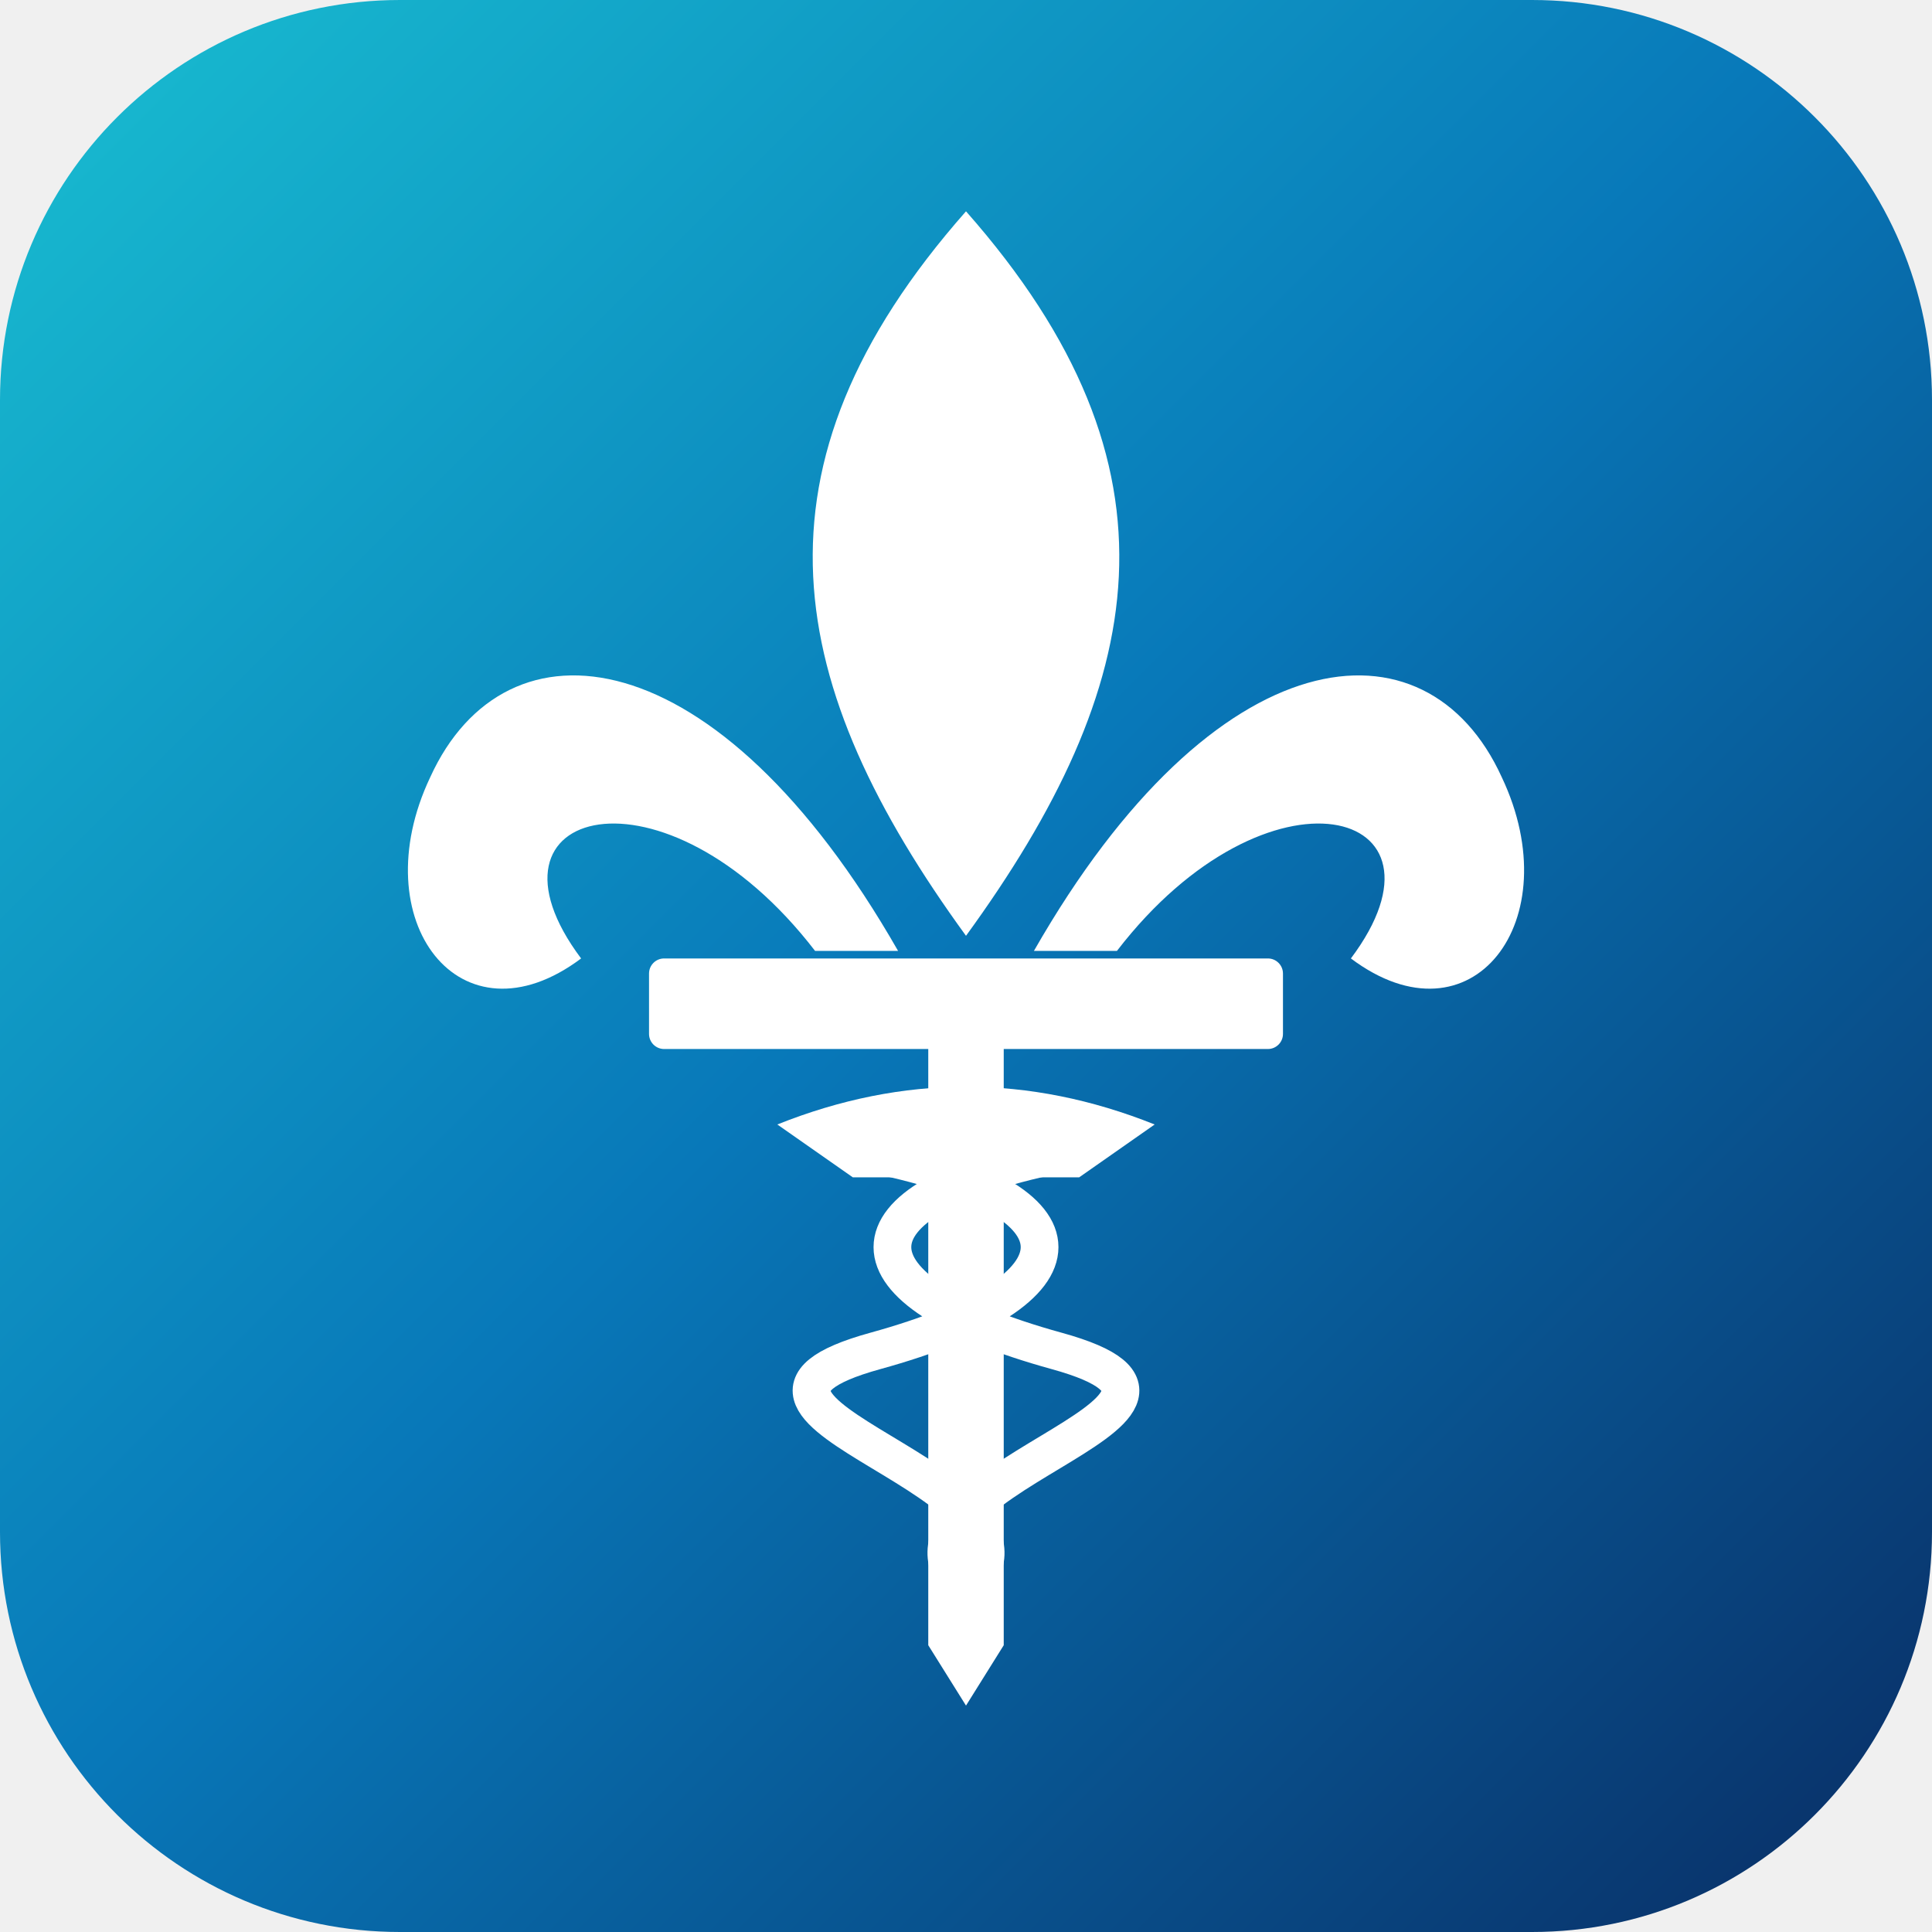
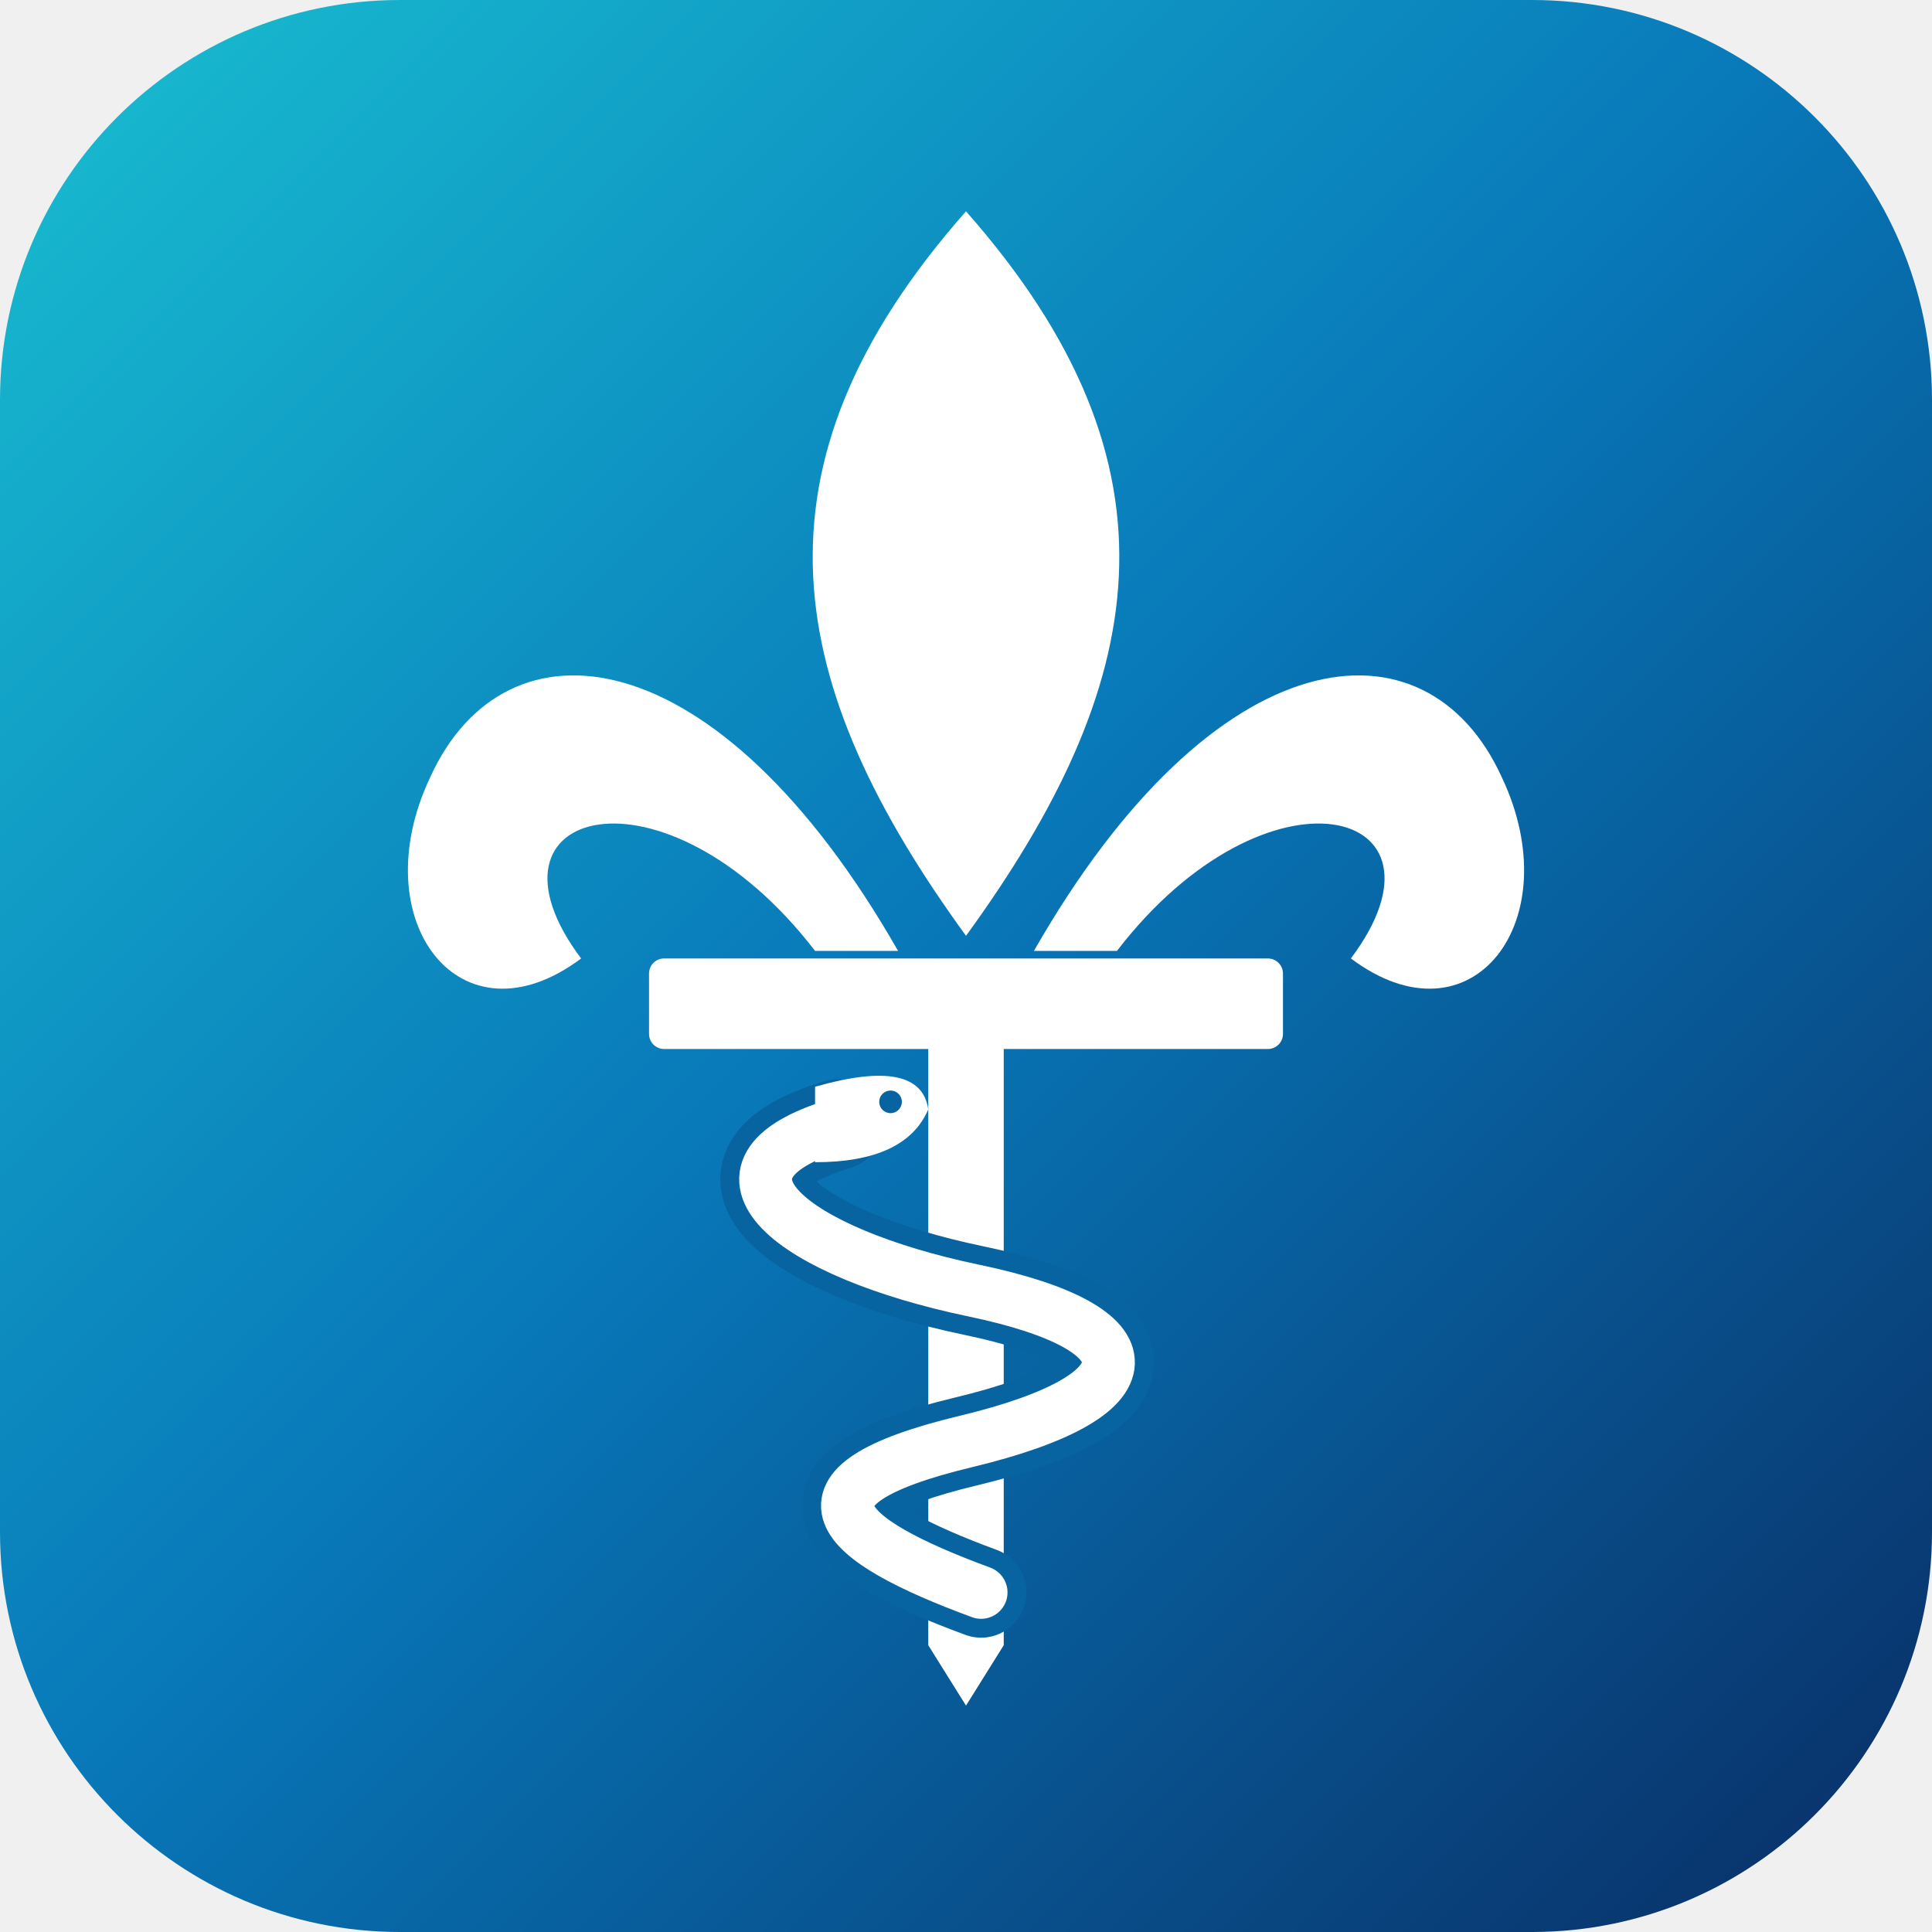
<svg xmlns="http://www.w3.org/2000/svg" viewBox="0 0 256 256">
  <defs>
    <linearGradient id="b" x2="1" y2="1">
      <stop stop-color="#19bfd1" />
      <stop offset=".48" stop-color="#0878b9" />
      <stop offset="1" stop-color="#092c63" />
    </linearGradient>
  </defs>
  <rect width="256" height="256" rx="53" fill="url(#b)" />
  <g fill="white">
    <path d="M128 28C98 62 104 91 128 124C152 91 158 62 128 28ZM119 126C95 84 67 81 57 103C48 122 61 139 77 127C62 107 88 100 108 126ZM137 126C161 84 189 81 199 103C208 122 195 139 179 127C194 107 168 100 148 126Z" />
    <rect x="86" y="127" width="84" height="12" rx="2" />
    <path d="M123 137H133V218L128 226L123 218Z" />
-     <path d="M103 149Q128 139 153 149L143 156H113Z" />
  </g>
-   <path d="M116 153C145 159 145 171 116 179S143 196 128 211M140 153C111 159 111 171 140 179S113 196 128 211" fill="none" stroke="white" stroke-width="5" stroke-linecap="round" />
+   <path d="M111 149 C91 155 105 166 129 171 S153 185 128 191 S111 204 130 211" fill="none" stroke="#0864a0" stroke-width="12" stroke-linecap="round" />
+   <path d="M111 149 C91 155 105 166 129 171 S153 185 128 191 S111 204 130 211" fill="none" stroke="white" stroke-width="7" stroke-linecap="round" />
+   <path d="M108 144 Q122 140 123 147 Q120 154 108 154Z" fill="white" />
+   <circle cx="118" cy="146" r="1.5" fill="#0864a0" />
</svg>
